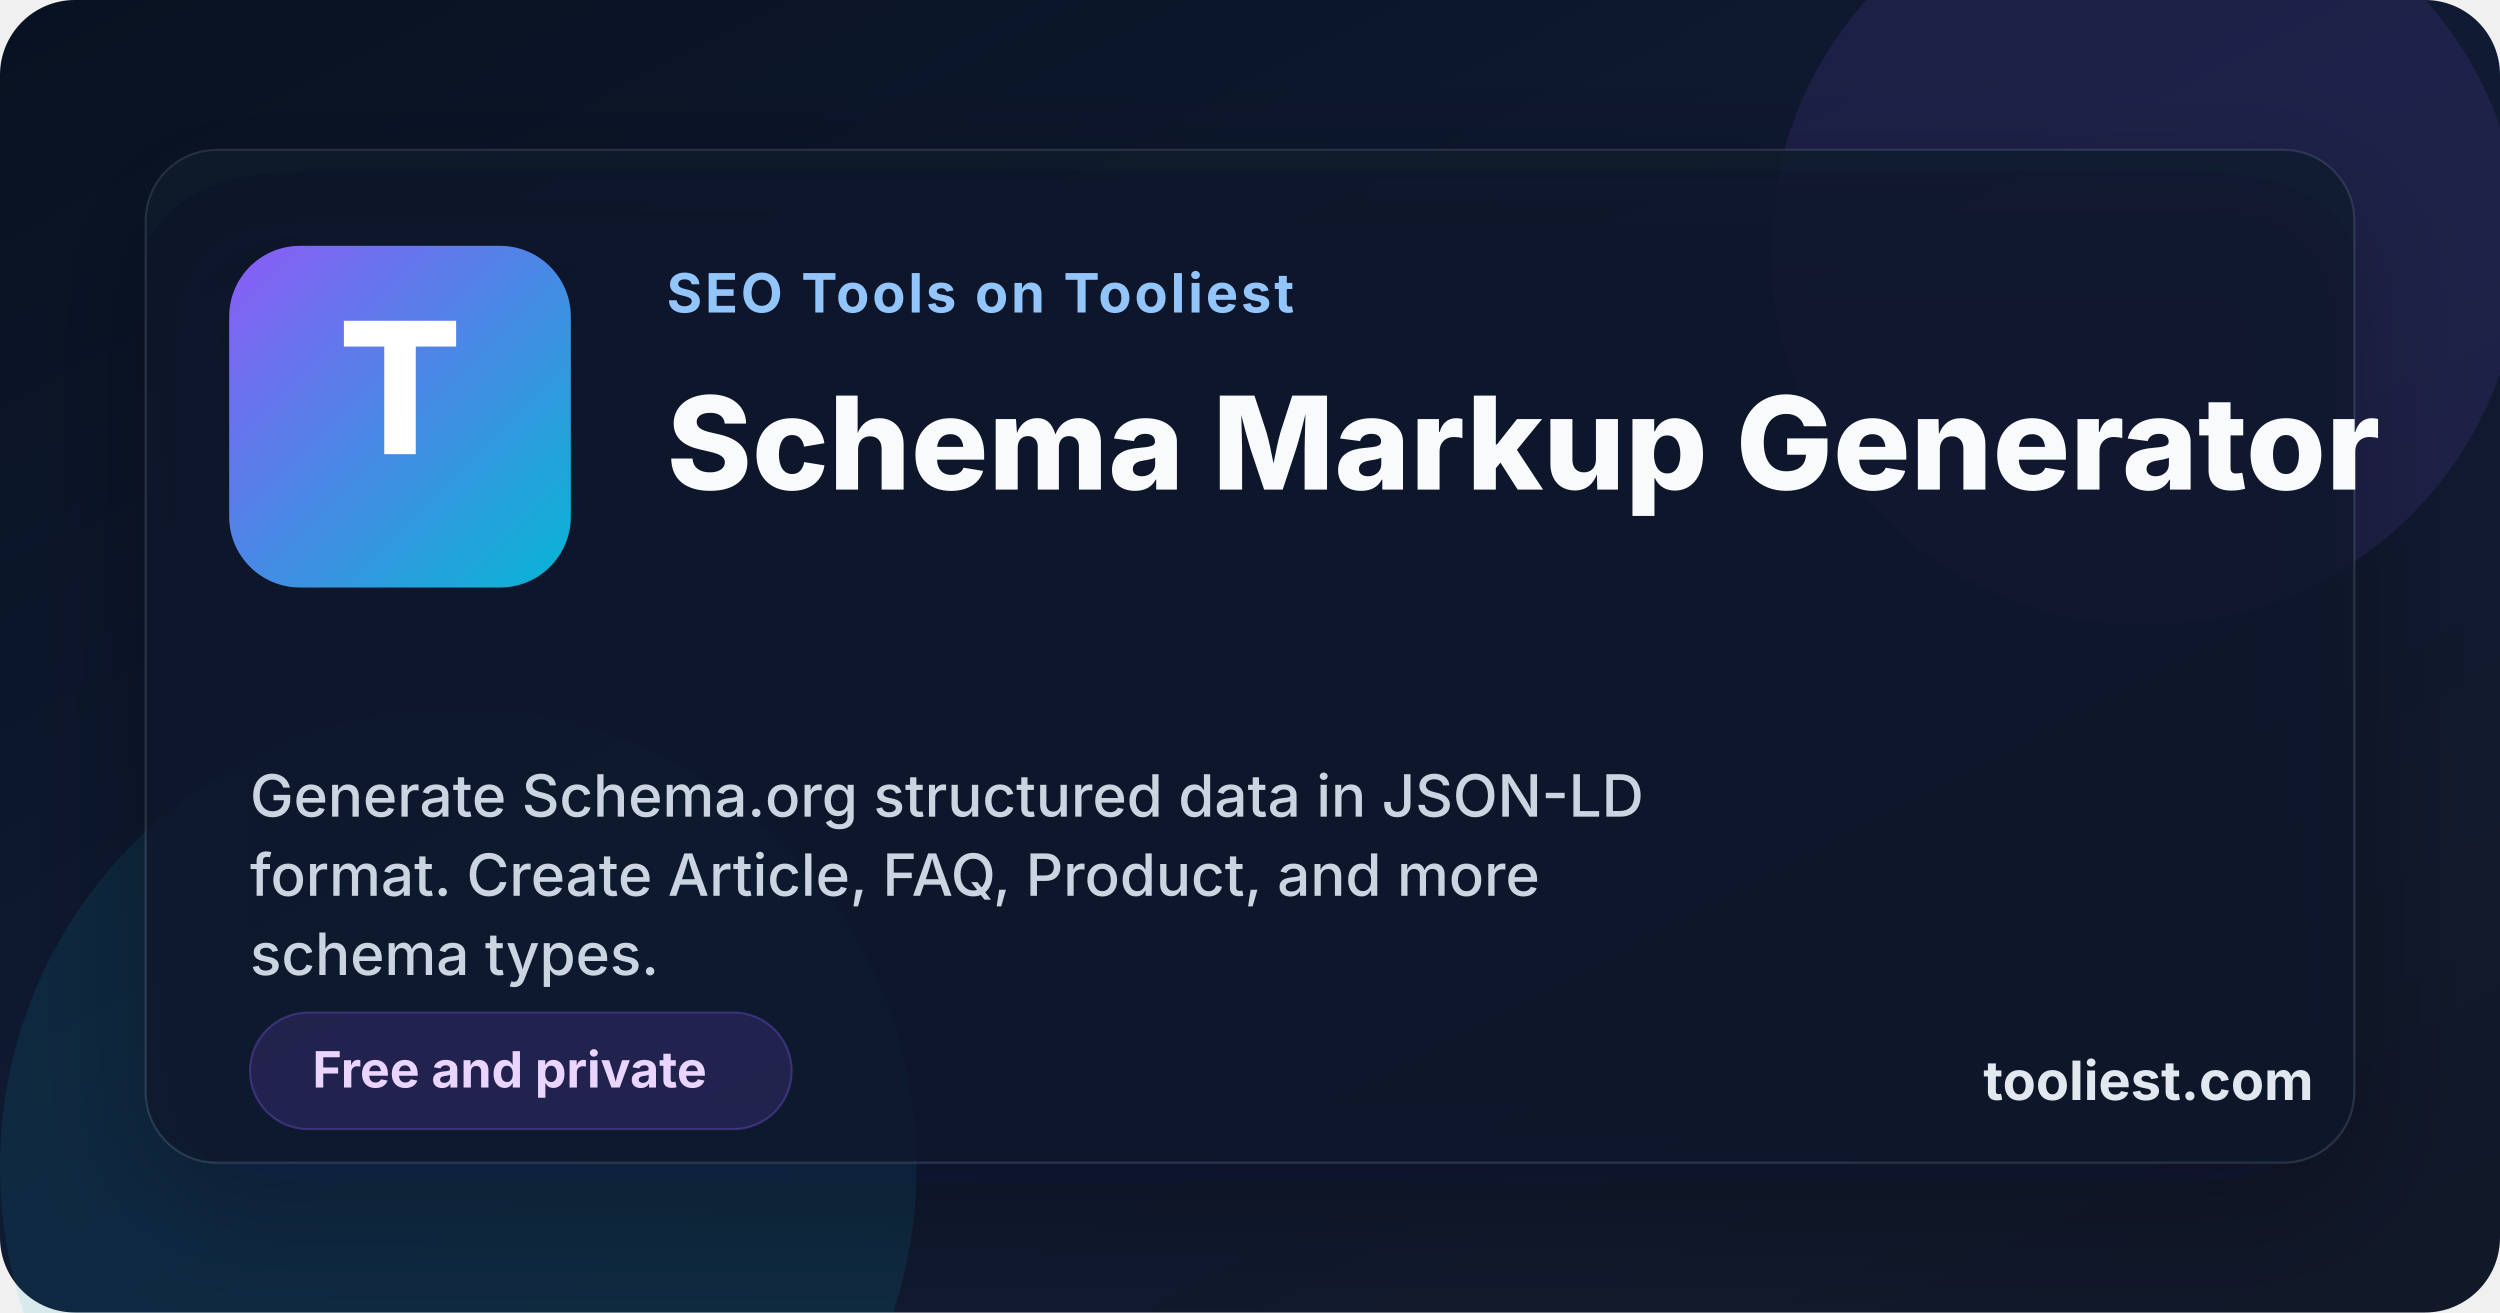
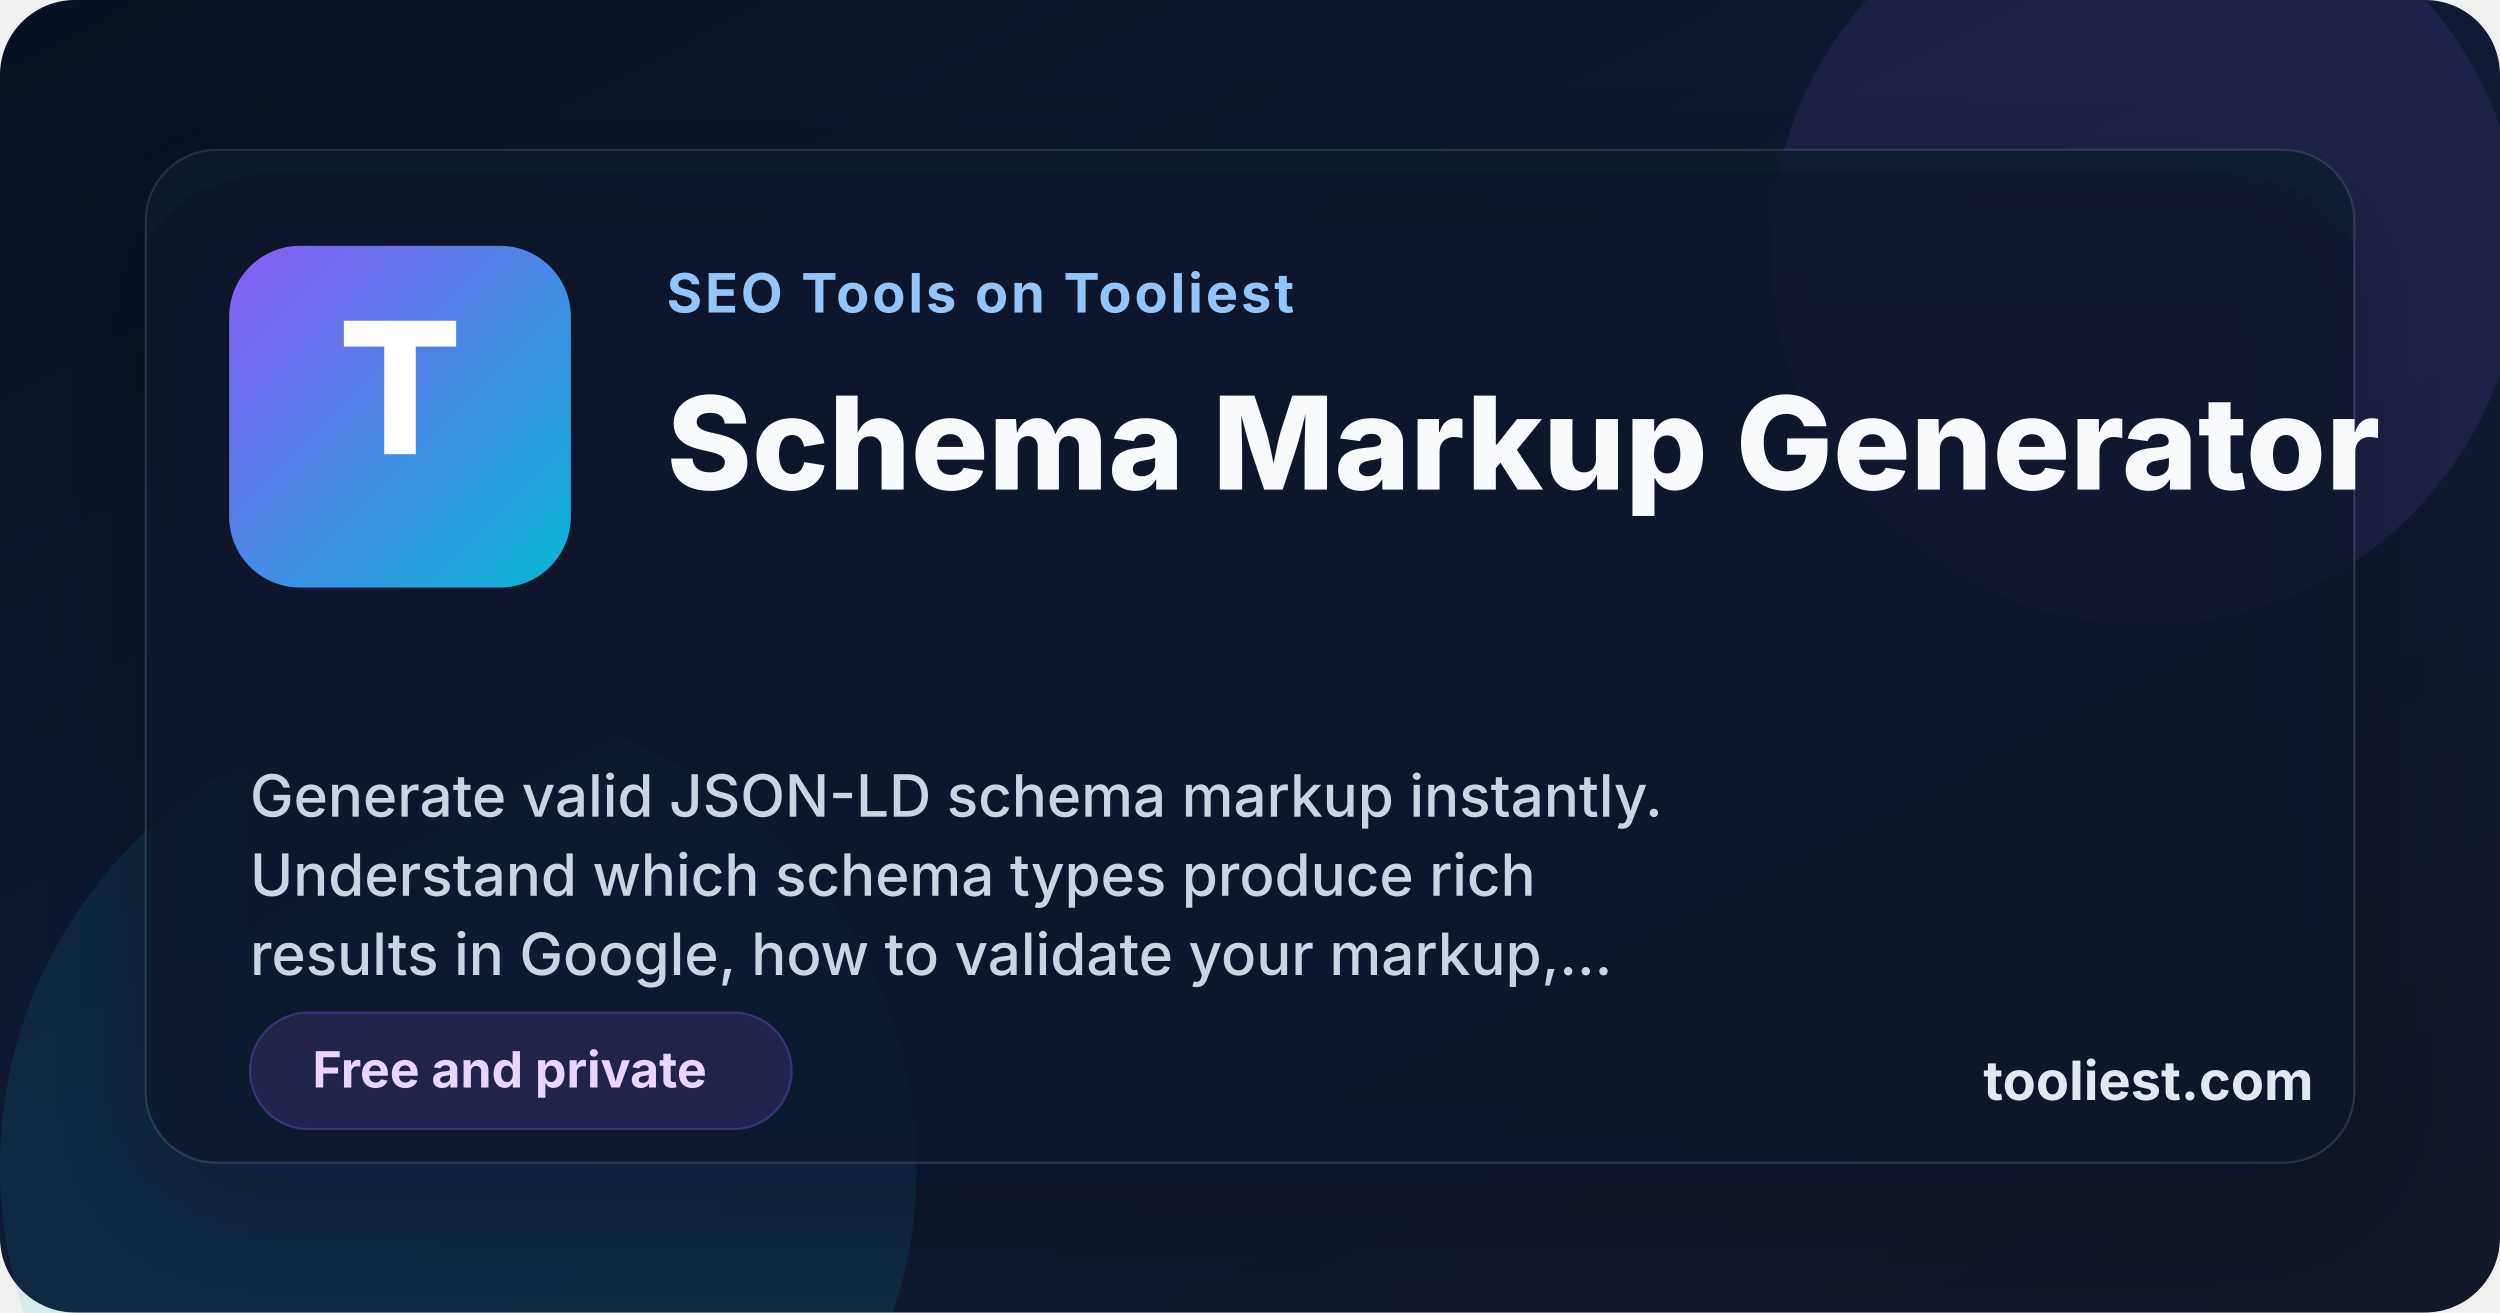
<svg xmlns="http://www.w3.org/2000/svg" width="1200" height="630" viewBox="0 0 1200 630" role="img" aria-labelledby="title desc">
  <defs>
    <linearGradient id="bg" x1="0%" x2="100%" y1="0%" y2="100%">
      <stop offset="0%" stop-color="#081221" />
      <stop offset="50%" stop-color="#101a33" />
      <stop offset="100%" stop-color="#111827" />
    </linearGradient>
    <linearGradient id="accent" x1="0%" x2="100%" y1="0%" y2="100%">
      <stop offset="0%" stop-color="#8b5cf6" />
      <stop offset="100%" stop-color="#06b6d4" />
    </linearGradient>
    <filter id="shadow" x="-20%" y="-20%" width="140%" height="140%">
      <feDropShadow dx="0" dy="20" stdDeviation="30" flood-color="#020617" flood-opacity="0.35" />
    </filter>
  </defs>
  <rect width="1200" height="630" fill="url(#bg)" rx="36" />
  <circle cx="1030" cy="120" r="180" fill="#8b5cf6" opacity="0.12" />
  <circle cx="220" cy="560" r="220" fill="#06b6d4" opacity="0.1" />
  <rect x="70" y="72" width="1060" height="486" rx="34" fill="rgba(15, 23, 42, 0.78)" stroke="rgba(148, 163, 184, 0.18)" filter="url(#shadow)" />
  <rect x="110" y="118" width="164" height="164" rx="34" fill="url(#accent)" />
  <text x="192" y="218" text-anchor="middle" font-family="Inter, Arial, sans-serif" font-size="88" font-weight="800" fill="#ffffff">T</text>
  <text x="320" y="150" font-family="Inter, Arial, sans-serif" font-size="26" font-weight="700" letter-spacing="1.4" fill="#93c5fd">SEO Tools on Tooliest</text>
  <text x="320" y="235" font-family="Inter, Arial, sans-serif" font-size="62" font-weight="800" fill="#f8fafc">Schema Markup Generator</text>
-   <text x="120" y="392" font-family="Inter, Arial, sans-serif" font-size="28" font-weight="500" fill="#cbd5e1">Generate Schema.org structured data in JSON-LD</text>
-   <text x="120" y="430" font-family="Inter, Arial, sans-serif" font-size="28" font-weight="500" fill="#cbd5e1">format. Create Article, FAQ, Product, and more</text>
-   <text x="120" y="468" font-family="Inter, Arial, sans-serif" font-size="28" font-weight="500" fill="#cbd5e1">schema types.</text>
+   <text x="120" y="392" font-family="Inter, Arial, sans-serif" font-size="28" font-weight="500" fill="#cbd5e1">Generate valid JSON-LD schema markup instantly.</text>
+   <text x="120" y="430" font-family="Inter, Arial, sans-serif" font-size="28" font-weight="500" fill="#cbd5e1">Understand which schema types produce rich</text>
+   <text x="120" y="468" font-family="Inter, Arial, sans-serif" font-size="28" font-weight="500" fill="#cbd5e1">results in Google, how to validate your markup,...</text>
  <rect x="120" y="486" width="260" height="56" rx="28" fill="rgba(139, 92, 246, 0.16)" stroke="rgba(139, 92, 246, 0.32)" />
  <text x="150" y="522" font-family="Inter, Arial, sans-serif" font-size="24" font-weight="700" fill="#e9d5ff">Free and private</text>
  <text x="952" y="528" font-family="Inter, Arial, sans-serif" font-size="26" font-weight="700" fill="#e2e8f0">tooliest.com</text>
</svg>
